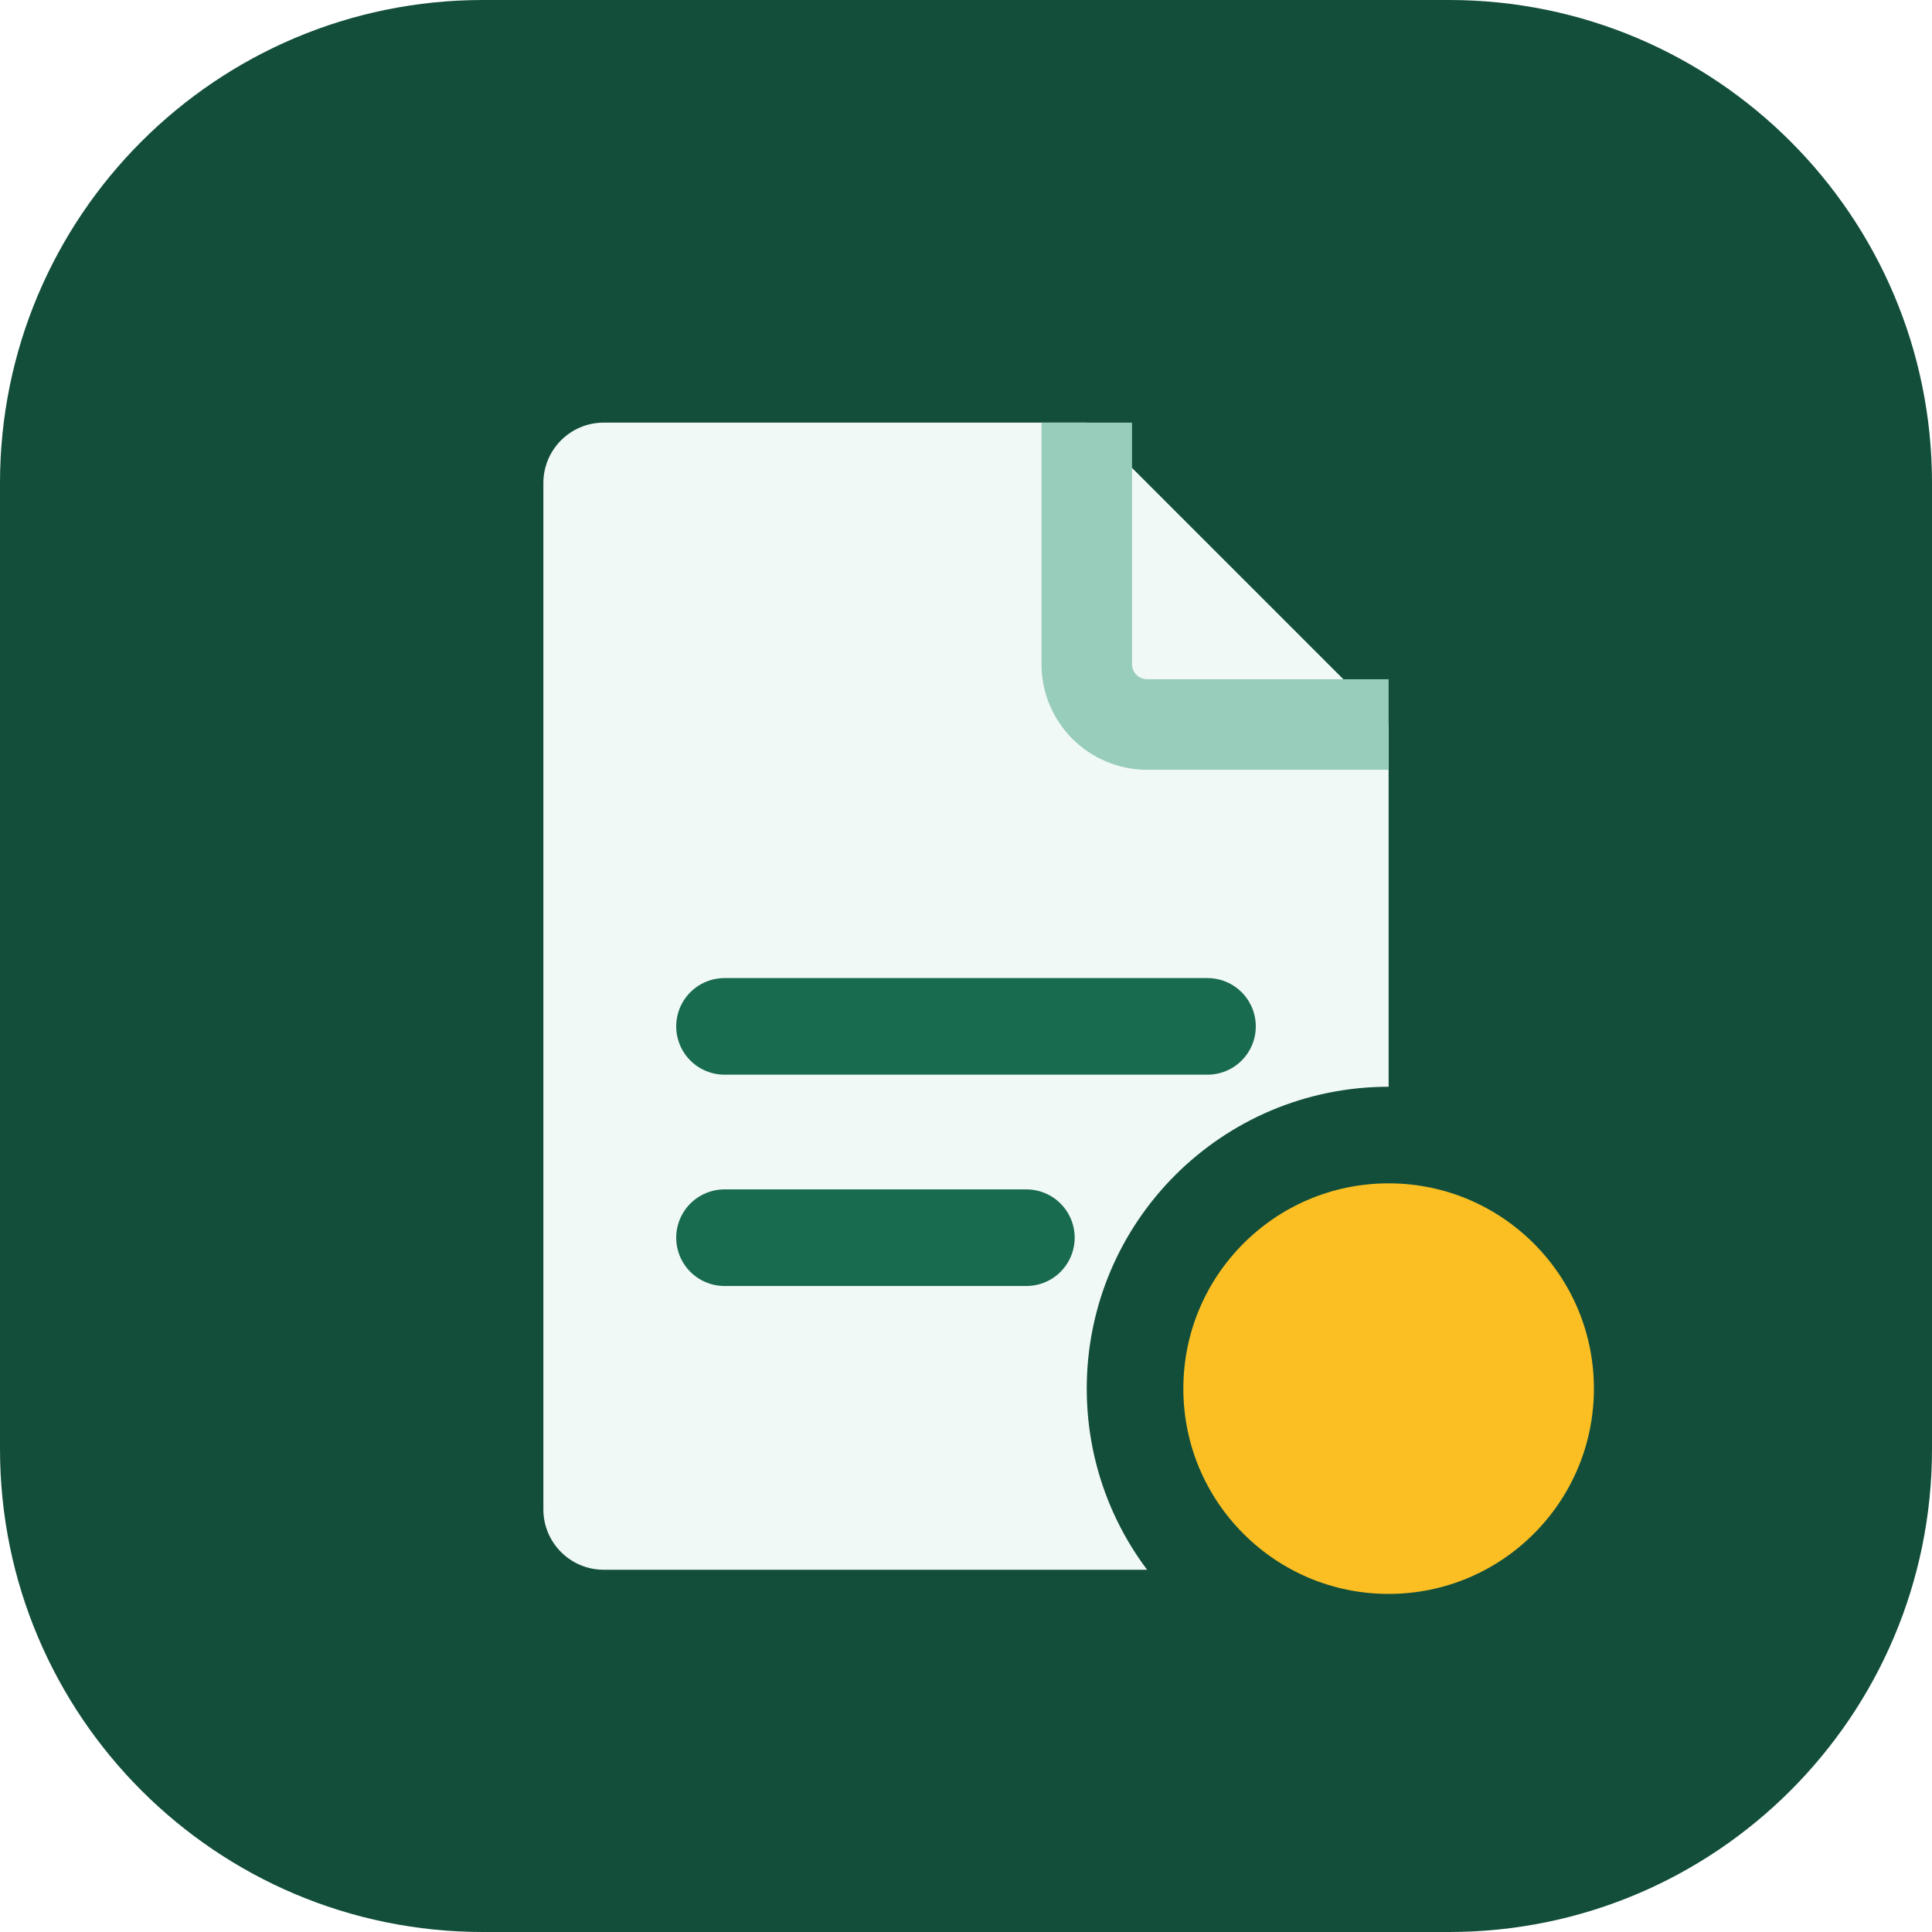
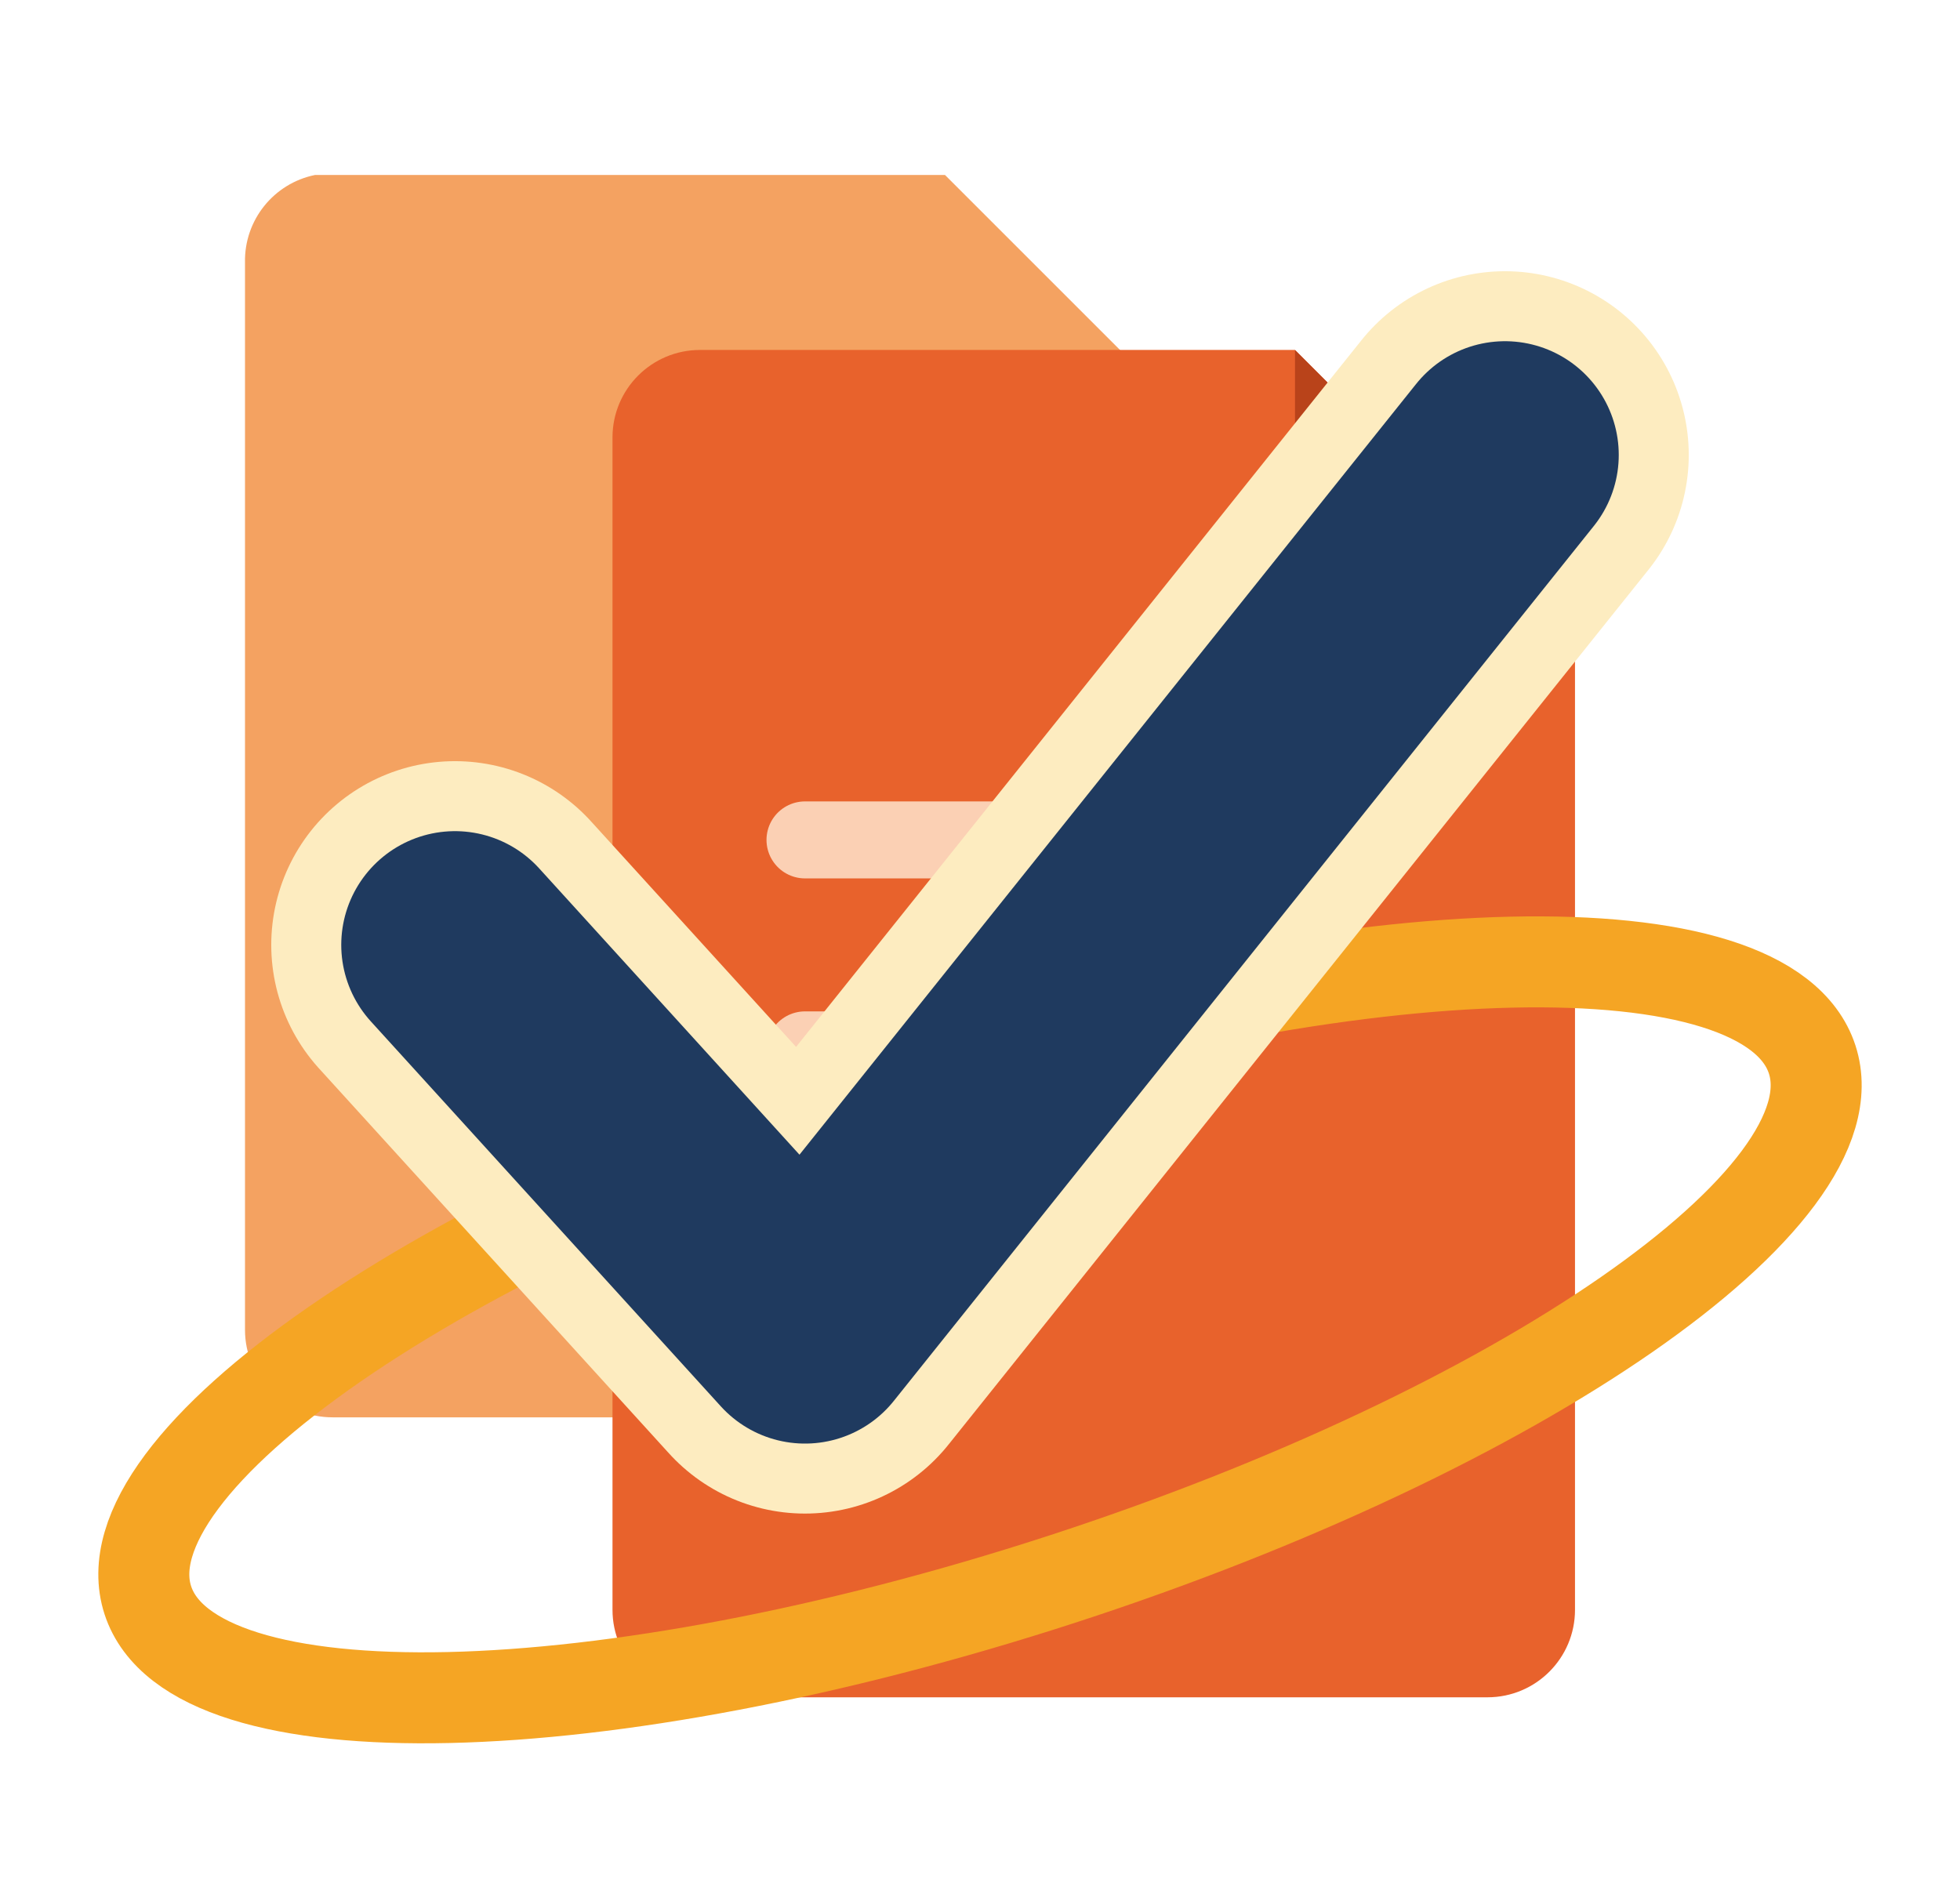
- <svg xmlns="http://www.w3.org/2000/svg" viewBox="0 0 32 32">
-   <rect width="32" height="32" rx="8" fill="#134e3a" />
-   <path d="M10 7h8l5 5v13a1 1 0 0 1-1 1H10a1 1 0 0 1-1-1V8a1 1 0 0 1 1-1Z" fill="#f1f9f6" />
-   <path d="M18 7v4a1 1 0 0 0 1 1h4" fill="none" stroke="#98cdbb" stroke-width="1.5" />
-   <path d="M12 17h8M12 20.5h5" stroke="#196b50" stroke-width="1.6" stroke-linecap="round" />
-   <circle cx="23" cy="23" r="4.2" fill="#fbbf24" stroke="#134e3a" stroke-width="1.6" />
+ <svg xmlns="http://www.w3.org/2000/svg" viewBox="4 4 56 54">
+   <path d="M13 9h18l7 7v26a2.5 2.5 0 0 1-2.5 2.5h-22A2.5 2.5 0 0 1 11 42V11.5A2.5 2.5 0 0 1 13 9Z" fill="#f4a261" />
+   <path d="M24 14h17l8 8v28a2.5 2.5 0 0 1-2.5 2.5h-22.5A2.5 2.5 0 0 1 21.5 50V16.5A2.5 2.5 0 0 1 24 14Z" fill="#e8622c" />
+   <path d="M41 14v6.5a1.5 1.5 0 0 0 1.5 1.5H49Z" fill="#b9431a" />
+   <path d="M27 28h14M27 34h9" stroke="#fbd0b4" stroke-width="2.2" stroke-linecap="round" fill="none" />
+   <ellipse cx="32" cy="42" rx="25" ry="7.5" transform="rotate(-18 32 42)" fill="none" stroke="#f5a524" stroke-width="2.6" />
+   <path d="M17 31l10 11 20-25" fill="none" stroke="#fdecc0" stroke-width="10.5" stroke-linecap="round" stroke-linejoin="round" />
+   <path d="M17 31l10 11 20-25" fill="none" stroke="#1f3a5f" stroke-width="6.5" stroke-linecap="round" stroke-linejoin="round" />
</svg>
